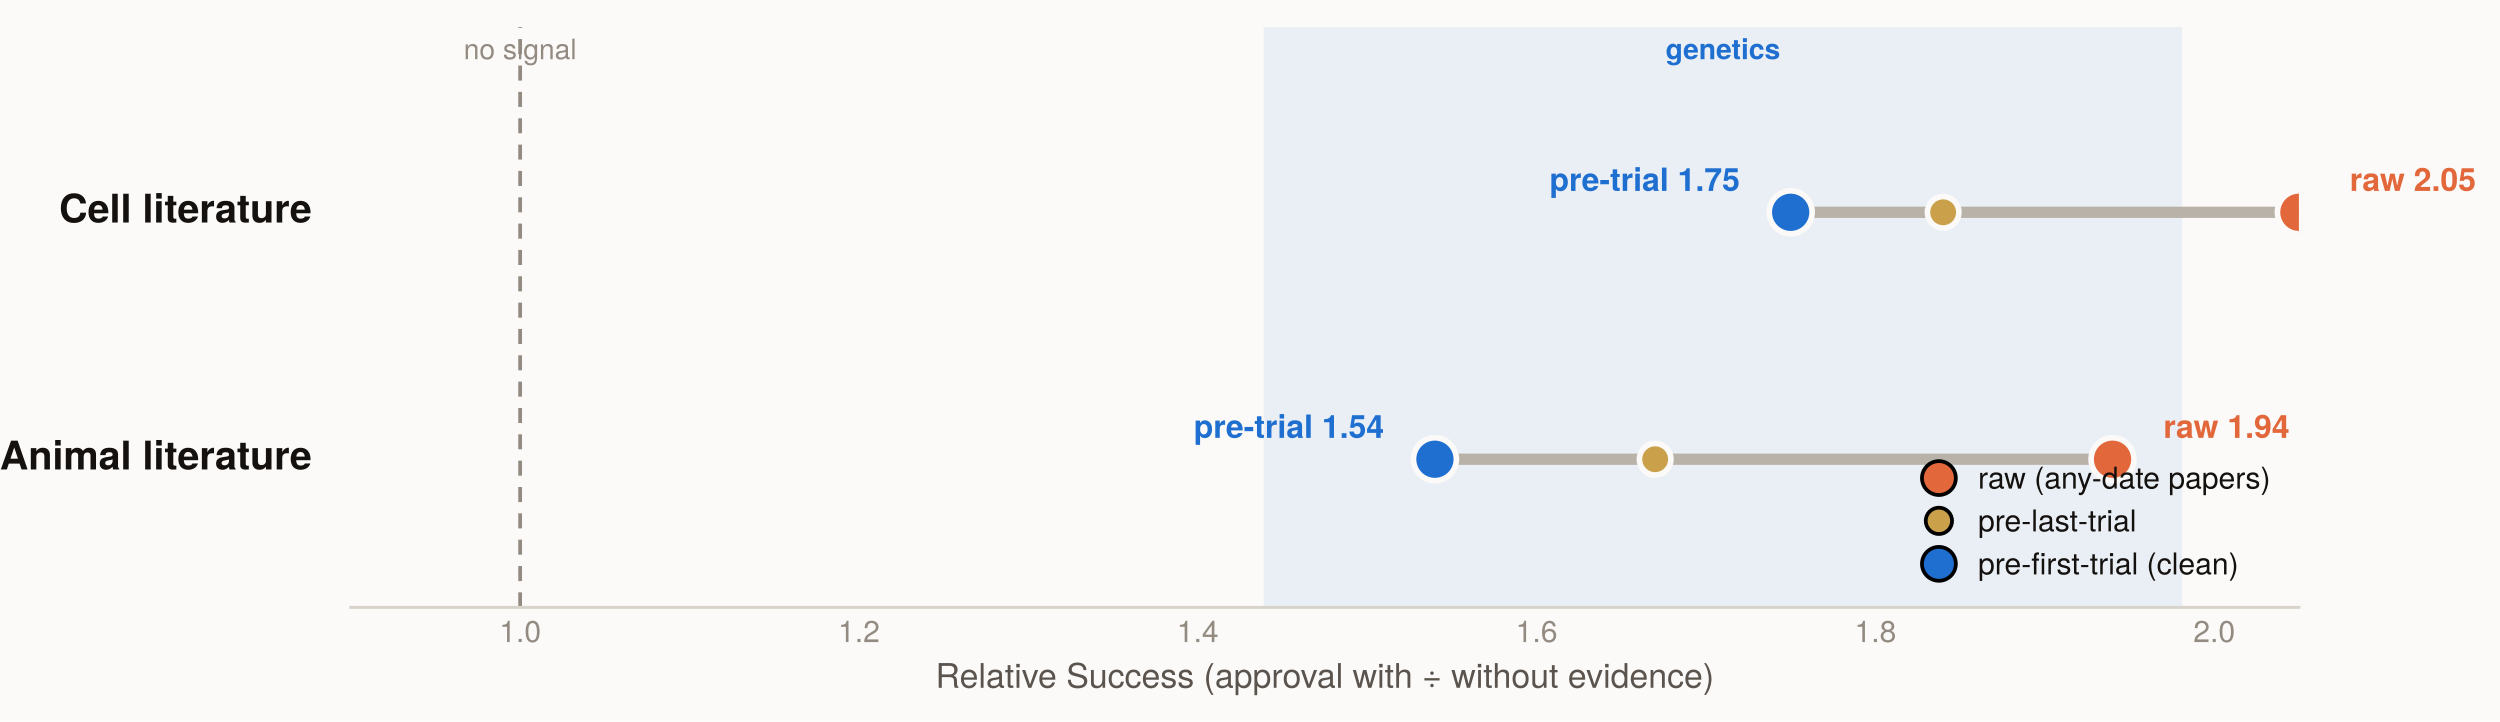
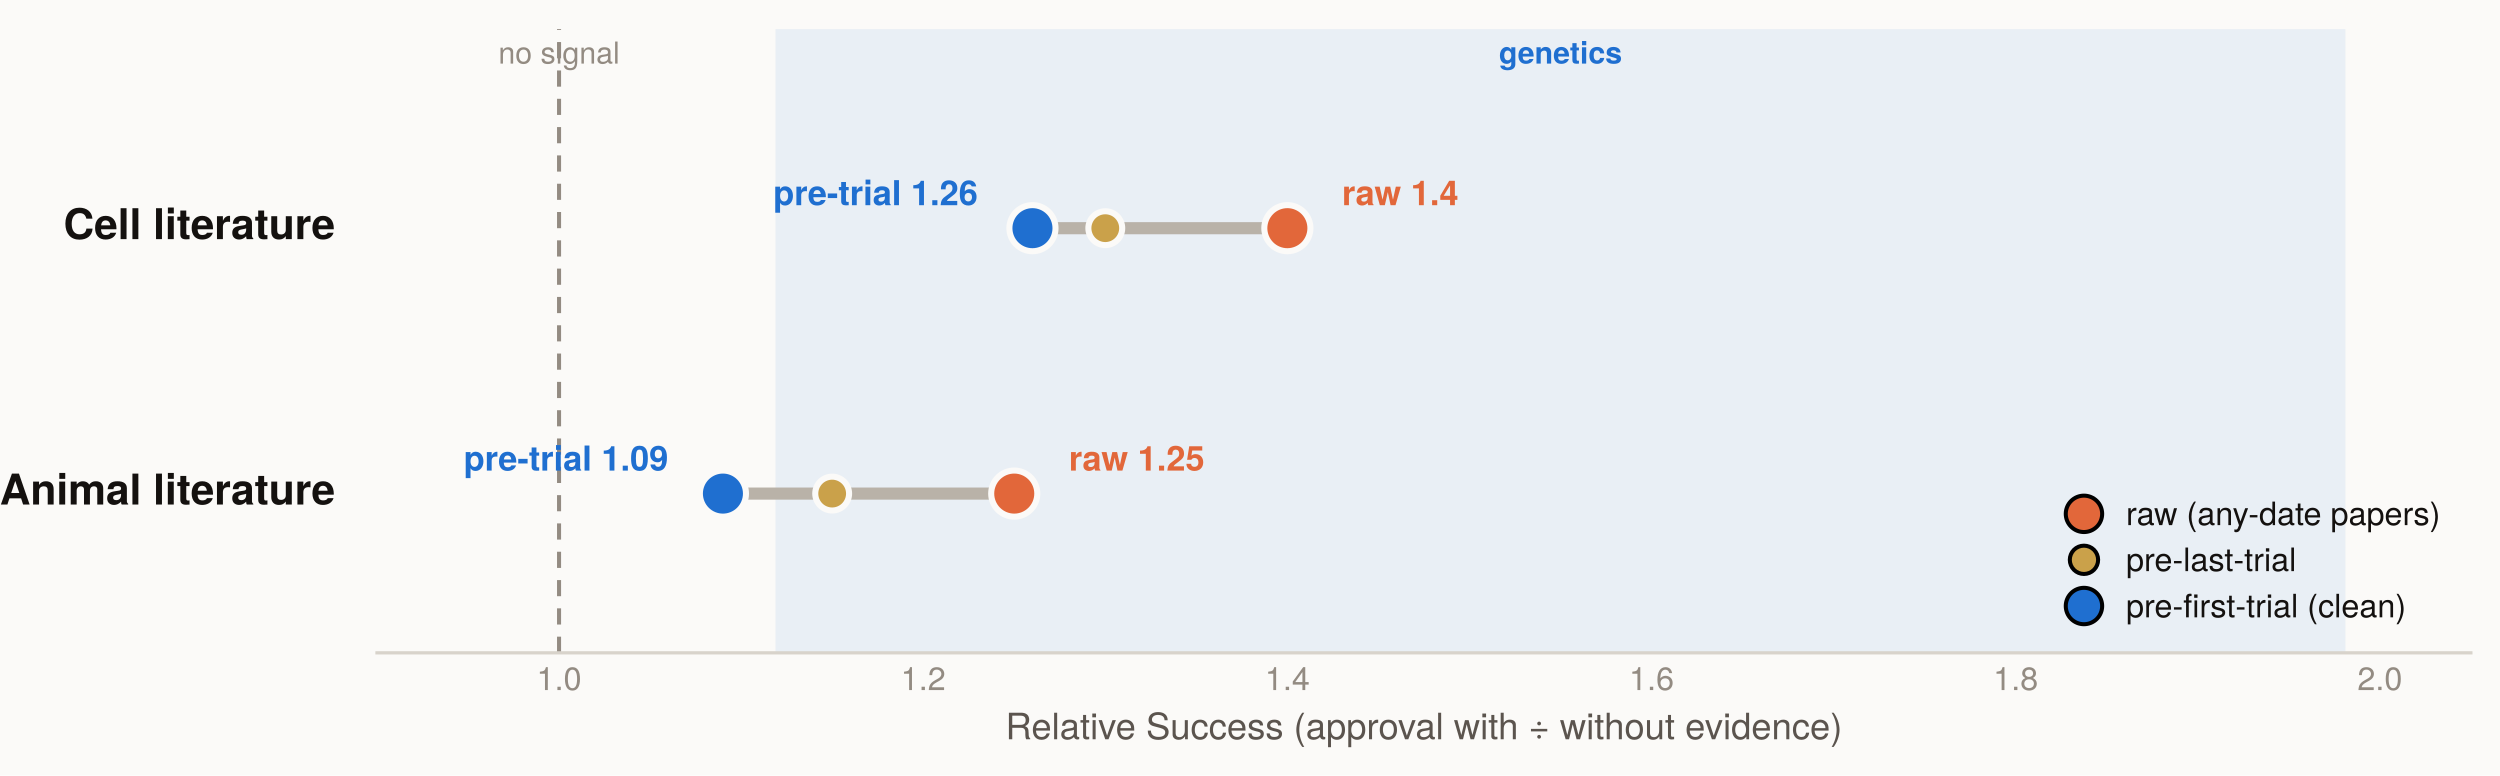
- <svg xmlns="http://www.w3.org/2000/svg" xmlns:xlink="http://www.w3.org/1999/xlink" width="664.411pt" height="191.764pt" viewBox="0 0 664.411 191.764" version="1.1">
+ <svg xmlns="http://www.w3.org/2000/svg" xmlns:xlink="http://www.w3.org/1999/xlink" width="618.164pt" height="191.764pt" viewBox="0 0 618.164 191.764" version="1.1">
  <defs>
    <style type="text/css">*{stroke-linejoin: round; stroke-linecap: butt}</style>
  </defs>
  <g id="figure_1">
    <g id="patch_1">
-       <path d="M 0 191.764  L 664.411 191.764  L 664.411 0  L 0 0  z " style="fill: #fbfaf8" />
+       <path d="M 0 191.764  L 618.164 191.764  L 618.164 0  L 0 0  z " style="fill: #fbfaf8" />
    </g>
    <g id="axes_1">
      <g id="patch_2">
        <path d="M 93.212 161.424  L 610.964 161.424  L 610.964 7.2  L 93.212 7.2  z " style="fill: #fbfaf8" />
      </g>
      <g id="patch_3">
-         <path d="M 336.331 161.424  L 579.449 161.424  L 579.449 7.2  L 336.331 7.2  z " clip-path="url(#pa3604b1876)" style="fill: #1f6fd0; opacity: 0.08; stroke: #1f6fd0; stroke-linejoin: miter" />
+         <path d="M 192.261 161.424  L 579.449 161.424  L 579.449 7.2  L 192.261 7.2  z " clip-path="url(#pade308bb93)" style="fill: #1f6fd0; opacity: 0.08; stroke: #1f6fd0; stroke-linejoin: miter" />
      </g>
      <g id="line2d_1">
-         <path d="M 138.234 161.424  L 138.234 7.2  " clip-path="url(#pa3604b1876)" style="fill: none; stroke-dasharray: 4,3; stroke-dashoffset: 0; stroke: #938b82" />
+         <path d="M 138.234 161.424  L 138.234 7.2  " clip-path="url(#pade308bb93)" style="fill: none; stroke-dasharray: 4,3; stroke-dashoffset: 0; stroke: #938b82" />
      </g>
      <g id="matplotlib.axis_1">
        <g id="xtick_1">
          <g id="line2d_2" />
          <g id="text_1">
            <text style="font-size: 8px; font-family: 'Helvetica Neue'; text-anchor: middle; fill: #938b82" x="138.234" y="170.637" transform="rotate(-0 138.2344 170.6365)">1.0</text>
          </g>
        </g>
        <g id="xtick_2">
          <g id="line2d_3" />
          <g id="text_2">
            <text style="font-size: 8px; font-family: 'Helvetica Neue'; text-anchor: middle; fill: #938b82" x="228.278" y="170.637" transform="rotate(-0 228.2782 170.6365)">1.2</text>
          </g>
        </g>
        <g id="xtick_3">
          <g id="line2d_4" />
          <g id="text_3">
            <text style="font-size: 8px; font-family: 'Helvetica Neue'; text-anchor: middle; fill: #938b82" x="318.322" y="170.637" transform="rotate(-0 318.322 170.6365)">1.4</text>
          </g>
        </g>
        <g id="xtick_4">
          <g id="line2d_5" />
          <g id="text_4">
            <text style="font-size: 8px; font-family: 'Helvetica Neue'; text-anchor: middle; fill: #938b82" x="408.366" y="170.637" transform="rotate(-0 408.3659 170.6365)">1.6</text>
          </g>
        </g>
        <g id="xtick_5">
          <g id="line2d_6" />
          <g id="text_5">
            <text style="font-size: 8px; font-family: 'Helvetica Neue'; text-anchor: middle; fill: #938b82" x="498.41" y="170.637" transform="rotate(-0 498.4097 170.6365)">1.8</text>
          </g>
        </g>
        <g id="xtick_6">
          <g id="line2d_7" />
          <g id="text_6">
            <text style="font-size: 8px; font-family: 'Helvetica Neue'; text-anchor: middle; fill: #938b82" x="588.454" y="170.637" transform="rotate(-0 588.4535 170.6365)">2.0</text>
          </g>
        </g>
        <g id="text_7">
          <text style="font-size: 9px; font-family: 'Helvetica Neue'; text-anchor: middle; fill: #5b544e" x="352.088" y="182.791" transform="rotate(-0 352.0885 182.7912)">Relative Success (approval with ÷ without evidence)</text>
        </g>
      </g>
      <g id="matplotlib.axis_2" />
      <g id="line2d_8">
-         <path d="M 475.899 56.42  L 610.964 56.42  " clip-path="url(#pa3604b1876)" style="fill: none; stroke: #b9b2a8; stroke-width: 3; stroke-linecap: round" />
+         <path d="M 255.291 56.42  L 318.322 56.42  " clip-path="url(#pade308bb93)" style="fill: none; stroke: #b9b2a8; stroke-width: 3; stroke-linecap: round" />
      </g>
      <g id="line2d_9">
-         <path d="M 381.353 122.048  L 561.44 122.048  " clip-path="url(#pa3604b1876)" style="fill: none; stroke: #b9b2a8; stroke-width: 3; stroke-linecap: round" />
+         <path d="M 178.754 122.048  L 250.789 122.048  " clip-path="url(#pade308bb93)" style="fill: none; stroke: #b9b2a8; stroke-width: 3; stroke-linecap: round" />
      </g>
      <g id="patch_4">
        <path d="M 93.212 161.424  L 610.964 161.424  " style="fill: none; stroke: #d8d3cb; stroke-width: 0.8; stroke-linejoin: miter; stroke-linecap: square" />
      </g>
      <g id="PathCollection_1">
        <defs>
-           <path id="m51a7b4cf2a" d="M 0 5.701  C 1.512 5.701 2.962 5.1 4.031 4.031  C 5.1 2.962 5.701 1.512 5.701 0  C 5.701 -1.512 5.1 -2.962 4.031 -4.031  C 2.962 -5.1 1.512 -5.701 0 -5.701  C -1.512 -5.701 -2.962 -5.1 -4.031 -4.031  C -5.1 -2.962 -5.701 -1.512 -5.701 0  C -5.701 1.512 -5.1 2.962 -4.031 4.031  C -2.962 5.1 -1.512 5.701 0 5.701  z " style="stroke: #fbfaf8; stroke-width: 1.5" />
+           <path id="m1e67916f1a" d="M 0 5.701  C 1.512 5.701 2.962 5.1 4.031 4.031  C 5.1 2.962 5.701 1.512 5.701 0  C 5.701 -1.512 5.1 -2.962 4.031 -4.031  C 2.962 -5.1 1.512 -5.701 0 -5.701  C -1.512 -5.701 -2.962 -5.1 -4.031 -4.031  C -5.1 -2.962 -5.701 -1.512 -5.701 0  C -5.701 1.512 -5.1 2.962 -4.031 4.031  C -2.962 5.1 -1.512 5.701 0 5.701  z " style="stroke: #fbfaf8; stroke-width: 1.5" />
        </defs>
-         <g clip-path="url(#pa3604b1876)">
-           <use xlink:href="#m51a7b4cf2a" x="610.964" y="56.42" style="fill: #e2673a; stroke: #fbfaf8; stroke-width: 1.5" />
+         <g clip-path="url(#pade308bb93)">
+           <use xlink:href="#m1e67916f1a" x="318.322" y="56.42" style="fill: #e2673a; stroke: #fbfaf8; stroke-width: 1.5" />
        </g>
      </g>
      <g id="PathCollection_2">
        <defs>
-           <path id="mcdfc69c66e" d="M 0 4.183  C 1.109 4.183 2.174 3.743 2.958 2.958  C 3.743 2.174 4.183 1.109 4.183 0  C 4.183 -1.109 3.743 -2.174 2.958 -2.958  C 2.174 -3.743 1.109 -4.183 0 -4.183  C -1.109 -4.183 -2.174 -3.743 -2.958 -2.958  C -3.743 -2.174 -4.183 -1.109 -4.183 0  C -4.183 1.109 -3.743 2.174 -2.958 2.958  C -2.174 3.743 -1.109 4.183 0 4.183  z " style="stroke: #fbfaf8; stroke-width: 1.5" />
+           <path id="m1fbaccbe0b" d="M 0 4.183  C 1.109 4.183 2.174 3.743 2.958 2.958  C 3.743 2.174 4.183 1.109 4.183 0  C 4.183 -1.109 3.743 -2.174 2.958 -2.958  C 2.174 -3.743 1.109 -4.183 0 -4.183  C -1.109 -4.183 -2.174 -3.743 -2.958 -2.958  C -3.743 -2.174 -4.183 -1.109 -4.183 0  C -4.183 1.109 -3.743 2.174 -2.958 2.958  C -2.174 3.743 -1.109 4.183 0 4.183  z " style="stroke: #fbfaf8; stroke-width: 1.5" />
        </defs>
-         <g clip-path="url(#pa3604b1876)">
-           <use xlink:href="#mcdfc69c66e" x="516.418" y="56.42" style="fill: #caa14a; stroke: #fbfaf8; stroke-width: 1.5" />
+         <g clip-path="url(#pade308bb93)">
+           <use xlink:href="#m1fbaccbe0b" x="273.3" y="56.42" style="fill: #caa14a; stroke: #fbfaf8; stroke-width: 1.5" />
        </g>
      </g>
      <g id="PathCollection_3">
        <defs>
-           <path id="mdddf3942b3" d="M 0 5.701  C 1.512 5.701 2.962 5.1 4.031 4.031  C 5.1 2.962 5.701 1.512 5.701 0  C 5.701 -1.512 5.1 -2.962 4.031 -4.031  C 2.962 -5.1 1.512 -5.701 0 -5.701  C -1.512 -5.701 -2.962 -5.1 -4.031 -4.031  C -5.1 -2.962 -5.701 -1.512 -5.701 0  C -5.701 1.512 -5.1 2.962 -4.031 4.031  C -2.962 5.1 -1.512 5.701 0 5.701  z " style="stroke: #fbfaf8; stroke-width: 1.5" />
+           <path id="mdce0b16afd" d="M 0 5.701  C 1.512 5.701 2.962 5.1 4.031 4.031  C 5.1 2.962 5.701 1.512 5.701 0  C 5.701 -1.512 5.1 -2.962 4.031 -4.031  C 2.962 -5.1 1.512 -5.701 0 -5.701  C -1.512 -5.701 -2.962 -5.1 -4.031 -4.031  C -5.1 -2.962 -5.701 -1.512 -5.701 0  C -5.701 1.512 -5.1 2.962 -4.031 4.031  C -2.962 5.1 -1.512 5.701 0 5.701  z " style="stroke: #fbfaf8; stroke-width: 1.5" />
        </defs>
-         <g clip-path="url(#pa3604b1876)">
-           <use xlink:href="#mdddf3942b3" x="475.899" y="56.42" style="fill: #1f6fd0; stroke: #fbfaf8; stroke-width: 1.5" />
+         <g clip-path="url(#pade308bb93)">
+           <use xlink:href="#mdce0b16afd" x="255.291" y="56.42" style="fill: #1f6fd0; stroke: #fbfaf8; stroke-width: 1.5" />
        </g>
      </g>
      <g id="text_8">
-         <text style="font-weight: 700; font-size: 8.5px; font-family: 'Helvetica Neue'; text-anchor: start; fill: #e2673a" x="624.471" y="50.743" transform="rotate(-0 624.471 50.74254)">raw 2.05</text>
+         <text style="font-weight: 700; font-size: 8.5px; font-family: 'Helvetica Neue'; text-anchor: start; fill: #e2673a" x="331.829" y="50.743" transform="rotate(-0 331.8286 50.74254)">raw 1.4</text>
      </g>
      <g id="text_9">
-         <text style="font-weight: 700; font-size: 8.5px; font-family: 'Helvetica Neue'; text-anchor: end; fill: #1f6fd0" x="462.392" y="50.743" transform="rotate(-0 462.3921 50.74254)">pre-trial 1.75</text>
+         <text style="font-weight: 700; font-size: 8.5px; font-family: 'Helvetica Neue'; text-anchor: end; fill: #1f6fd0" x="241.785" y="50.743" transform="rotate(-0 241.7848 50.74254)">pre-trial 1.26</text>
      </g>
      <g id="text_10">
        <text style="font-weight: 700; font-size: 10.5px; font-family: 'Helvetica Neue'; text-anchor: end; fill: #14110f" x="82.857" y="59.135" transform="rotate(-0 82.85742 59.13484)">Cell literature</text>
      </g>
      <g id="PathCollection_4">
-         <g clip-path="url(#pa3604b1876)">
-           <use xlink:href="#m51a7b4cf2a" x="561.44" y="122.048" style="fill: #e2673a; stroke: #fbfaf8; stroke-width: 1.5" />
+         <g clip-path="url(#pade308bb93)">
+           <use xlink:href="#m1e67916f1a" x="250.789" y="122.048" style="fill: #e2673a; stroke: #fbfaf8; stroke-width: 1.5" />
        </g>
      </g>
      <g id="PathCollection_5">
-         <g clip-path="url(#pa3604b1876)">
-           <use xlink:href="#mcdfc69c66e" x="439.881" y="122.048" style="fill: #caa14a; stroke: #fbfaf8; stroke-width: 1.5" />
+         <g clip-path="url(#pade308bb93)">
+           <use xlink:href="#m1fbaccbe0b" x="205.767" y="122.048" style="fill: #caa14a; stroke: #fbfaf8; stroke-width: 1.5" />
        </g>
      </g>
      <g id="PathCollection_6">
-         <g clip-path="url(#pa3604b1876)">
-           <use xlink:href="#mdddf3942b3" x="381.353" y="122.048" style="fill: #1f6fd0; stroke: #fbfaf8; stroke-width: 1.5" />
+         <g clip-path="url(#pade308bb93)">
+           <use xlink:href="#mdce0b16afd" x="178.754" y="122.048" style="fill: #1f6fd0; stroke: #fbfaf8; stroke-width: 1.5" />
        </g>
      </g>
      <g id="text_11">
-         <text style="font-weight: 700; font-size: 8.5px; font-family: 'Helvetica Neue'; text-anchor: start; fill: #e2673a" x="574.947" y="116.37" transform="rotate(-0 574.9469 116.3698)">raw 1.94</text>
+         <text style="font-weight: 700; font-size: 8.5px; font-family: 'Helvetica Neue'; text-anchor: start; fill: #e2673a" x="264.296" y="116.37" transform="rotate(-0 264.2957 116.3698)">raw 1.25</text>
      </g>
      <g id="text_12">
-         <text style="font-weight: 700; font-size: 8.5px; font-family: 'Helvetica Neue'; text-anchor: end; fill: #1f6fd0" x="367.846" y="116.37" transform="rotate(-0 367.8461 116.3698)">pre-trial 1.54</text>
+         <text style="font-weight: 700; font-size: 8.5px; font-family: 'Helvetica Neue'; text-anchor: end; fill: #1f6fd0" x="165.248" y="116.37" transform="rotate(-0 165.2475 116.3698)">pre-trial 1.09</text>
      </g>
      <g id="text_13">
        <text style="font-weight: 700; font-size: 10.5px; font-family: 'Helvetica Neue'; text-anchor: end; fill: #14110f" x="82.857" y="124.762" transform="rotate(-0 82.85742 124.7621)">Animal literature</text>
      </g>
      <g id="text_14">
        <text style="font-size: 7.5px; font-family: 'Helvetica Neue'; text-anchor: middle; fill: #938b82" x="138.234" y="15.732" transform="rotate(-0 138.2344 15.73154)">no signal</text>
      </g>
      <g id="text_15">
-         <text style="font-weight: 700; font-size: 7.5px; font-family: 'Helvetica Neue'; text-anchor: middle; fill: #1f6fd0" x="457.89" y="15.732" transform="rotate(-0 457.89 15.73154)">genetics</text>
+         <text style="font-weight: 700; font-size: 7.5px; font-family: 'Helvetica Neue'; text-anchor: middle; fill: #1f6fd0" x="385.855" y="15.732" transform="rotate(-0 385.8549 15.73154)">genetics</text>
      </g>
      <g id="legend_1">
        <g id="line2d_10">
          <path d="M 507.292 127.055  L 515.292 127.055  L 523.292 127.055  " style="fill: none; stroke: #000000; stroke-opacity: 0; stroke-width: 1.5; stroke-linecap: square" />
          <defs>
-             <path id="m3a60f26955" d="M 0 4.5  C 1.193 4.5 2.338 4.026 3.182 3.182  C 4.026 2.338 4.5 1.193 4.5 0  C 4.5 -1.193 4.026 -2.338 3.182 -3.182  C 2.338 -4.026 1.193 -4.5 0 -4.5  C -1.193 -4.5 -2.338 -4.026 -3.182 -3.182  C -4.026 -2.338 -4.5 -1.193 -4.5 0  C -4.5 1.193 -4.026 2.338 -3.182 3.182  C -2.338 4.026 -1.193 4.5 0 4.5  z " style="stroke: #000000" />
+             <path id="mc0b8ec4ccb" d="M 0 4.5  C 1.193 4.5 2.338 4.026 3.182 3.182  C 4.026 2.338 4.5 1.193 4.5 0  C 4.5 -1.193 4.026 -2.338 3.182 -3.182  C 2.338 -4.026 1.193 -4.5 0 -4.5  C -1.193 -4.5 -2.338 -4.026 -3.182 -3.182  C -4.026 -2.338 -4.5 -1.193 -4.5 0  C -4.5 1.193 -4.026 2.338 -3.182 3.182  C -2.338 4.026 -1.193 4.5 0 4.5  z " style="stroke: #000000" />
          </defs>
          <g>
-             <use xlink:href="#m3a60f26955" x="515.292" y="127.055" style="fill: #e2673a; stroke: #000000" />
+             <use xlink:href="#mc0b8ec4ccb" x="515.292" y="127.055" style="fill: #e2673a; stroke: #000000" />
          </g>
        </g>
        <g id="text_16">
          <text style="font-size: 8px; font-family: 'Helvetica Neue'; text-anchor: start; fill: #14110f" x="525.692" y="129.855" transform="rotate(-0 525.692 129.8553)">raw (any-date papers)</text>
        </g>
        <g id="line2d_11">
          <path d="M 507.292 138.424  L 515.292 138.424  L 523.292 138.424  " style="fill: none; stroke: #000000; stroke-opacity: 0; stroke-width: 1.5; stroke-linecap: square" />
          <defs>
-             <path id="me2bdea0d3f" d="M 0 3.5  C 0.928 3.5 1.819 3.131 2.475 2.475  C 3.131 1.819 3.5 0.928 3.5 0  C 3.5 -0.928 3.131 -1.819 2.475 -2.475  C 1.819 -3.131 0.928 -3.5 0 -3.5  C -0.928 -3.5 -1.819 -3.131 -2.475 -2.475  C -3.131 -1.819 -3.5 -0.928 -3.5 0  C -3.5 0.928 -3.131 1.819 -2.475 2.475  C -1.819 3.131 -0.928 3.5 0 3.5  z " style="stroke: #000000" />
+             <path id="mbf2ca8396c" d="M 0 3.5  C 0.928 3.5 1.819 3.131 2.475 2.475  C 3.131 1.819 3.5 0.928 3.5 0  C 3.5 -0.928 3.131 -1.819 2.475 -2.475  C 1.819 -3.131 0.928 -3.5 0 -3.5  C -0.928 -3.5 -1.819 -3.131 -2.475 -2.475  C -3.131 -1.819 -3.5 -0.928 -3.5 0  C -3.5 0.928 -3.131 1.819 -2.475 2.475  C -1.819 3.131 -0.928 3.5 0 3.5  z " style="stroke: #000000" />
          </defs>
          <g>
-             <use xlink:href="#me2bdea0d3f" x="515.292" y="138.424" style="fill: #caa14a; stroke: #000000" />
+             <use xlink:href="#mbf2ca8396c" x="515.292" y="138.424" style="fill: #caa14a; stroke: #000000" />
          </g>
        </g>
        <g id="text_17">
          <text style="font-size: 8px; font-family: 'Helvetica Neue'; text-anchor: start; fill: #14110f" x="525.692" y="141.224" transform="rotate(-0 525.692 141.224)">pre-last-trial</text>
        </g>
        <g id="line2d_12">
          <path d="M 507.292 149.848  L 515.292 149.848  L 523.292 149.848  " style="fill: none; stroke: #000000; stroke-opacity: 0; stroke-width: 1.5; stroke-linecap: square" />
          <defs>
-             <path id="m050903cb2f" d="M 0 4.5  C 1.193 4.5 2.338 4.026 3.182 3.182  C 4.026 2.338 4.5 1.193 4.5 0  C 4.5 -1.193 4.026 -2.338 3.182 -3.182  C 2.338 -4.026 1.193 -4.5 0 -4.5  C -1.193 -4.5 -2.338 -4.026 -3.182 -3.182  C -4.026 -2.338 -4.5 -1.193 -4.5 0  C -4.5 1.193 -4.026 2.338 -3.182 3.182  C -2.338 4.026 -1.193 4.5 0 4.5  z " style="stroke: #000000" />
+             <path id="m29f49b1c28" d="M 0 4.5  C 1.193 4.5 2.338 4.026 3.182 3.182  C 4.026 2.338 4.5 1.193 4.5 0  C 4.5 -1.193 4.026 -2.338 3.182 -3.182  C 2.338 -4.026 1.193 -4.5 0 -4.5  C -1.193 -4.5 -2.338 -4.026 -3.182 -3.182  C -4.026 -2.338 -4.5 -1.193 -4.5 0  C -4.5 1.193 -4.026 2.338 -3.182 3.182  C -2.338 4.026 -1.193 4.5 0 4.5  z " style="stroke: #000000" />
          </defs>
          <g>
-             <use xlink:href="#m050903cb2f" x="515.292" y="149.848" style="fill: #1f6fd0; stroke: #000000" />
+             <use xlink:href="#m29f49b1c28" x="515.292" y="149.848" style="fill: #1f6fd0; stroke: #000000" />
          </g>
        </g>
        <g id="text_18">
          <text style="font-size: 8px; font-family: 'Helvetica Neue'; text-anchor: start; fill: #14110f" x="525.692" y="152.648" transform="rotate(-0 525.692 152.6478)">pre-first-trial (clean)</text>
        </g>
      </g>
    </g>
  </g>
  <defs>
-     <clipPath id="pa3604b1876">
+     <clipPath id="pade308bb93">
      <rect x="93.212" y="7.2" width="517.752" height="154.224" />
    </clipPath>
  </defs>
</svg>
